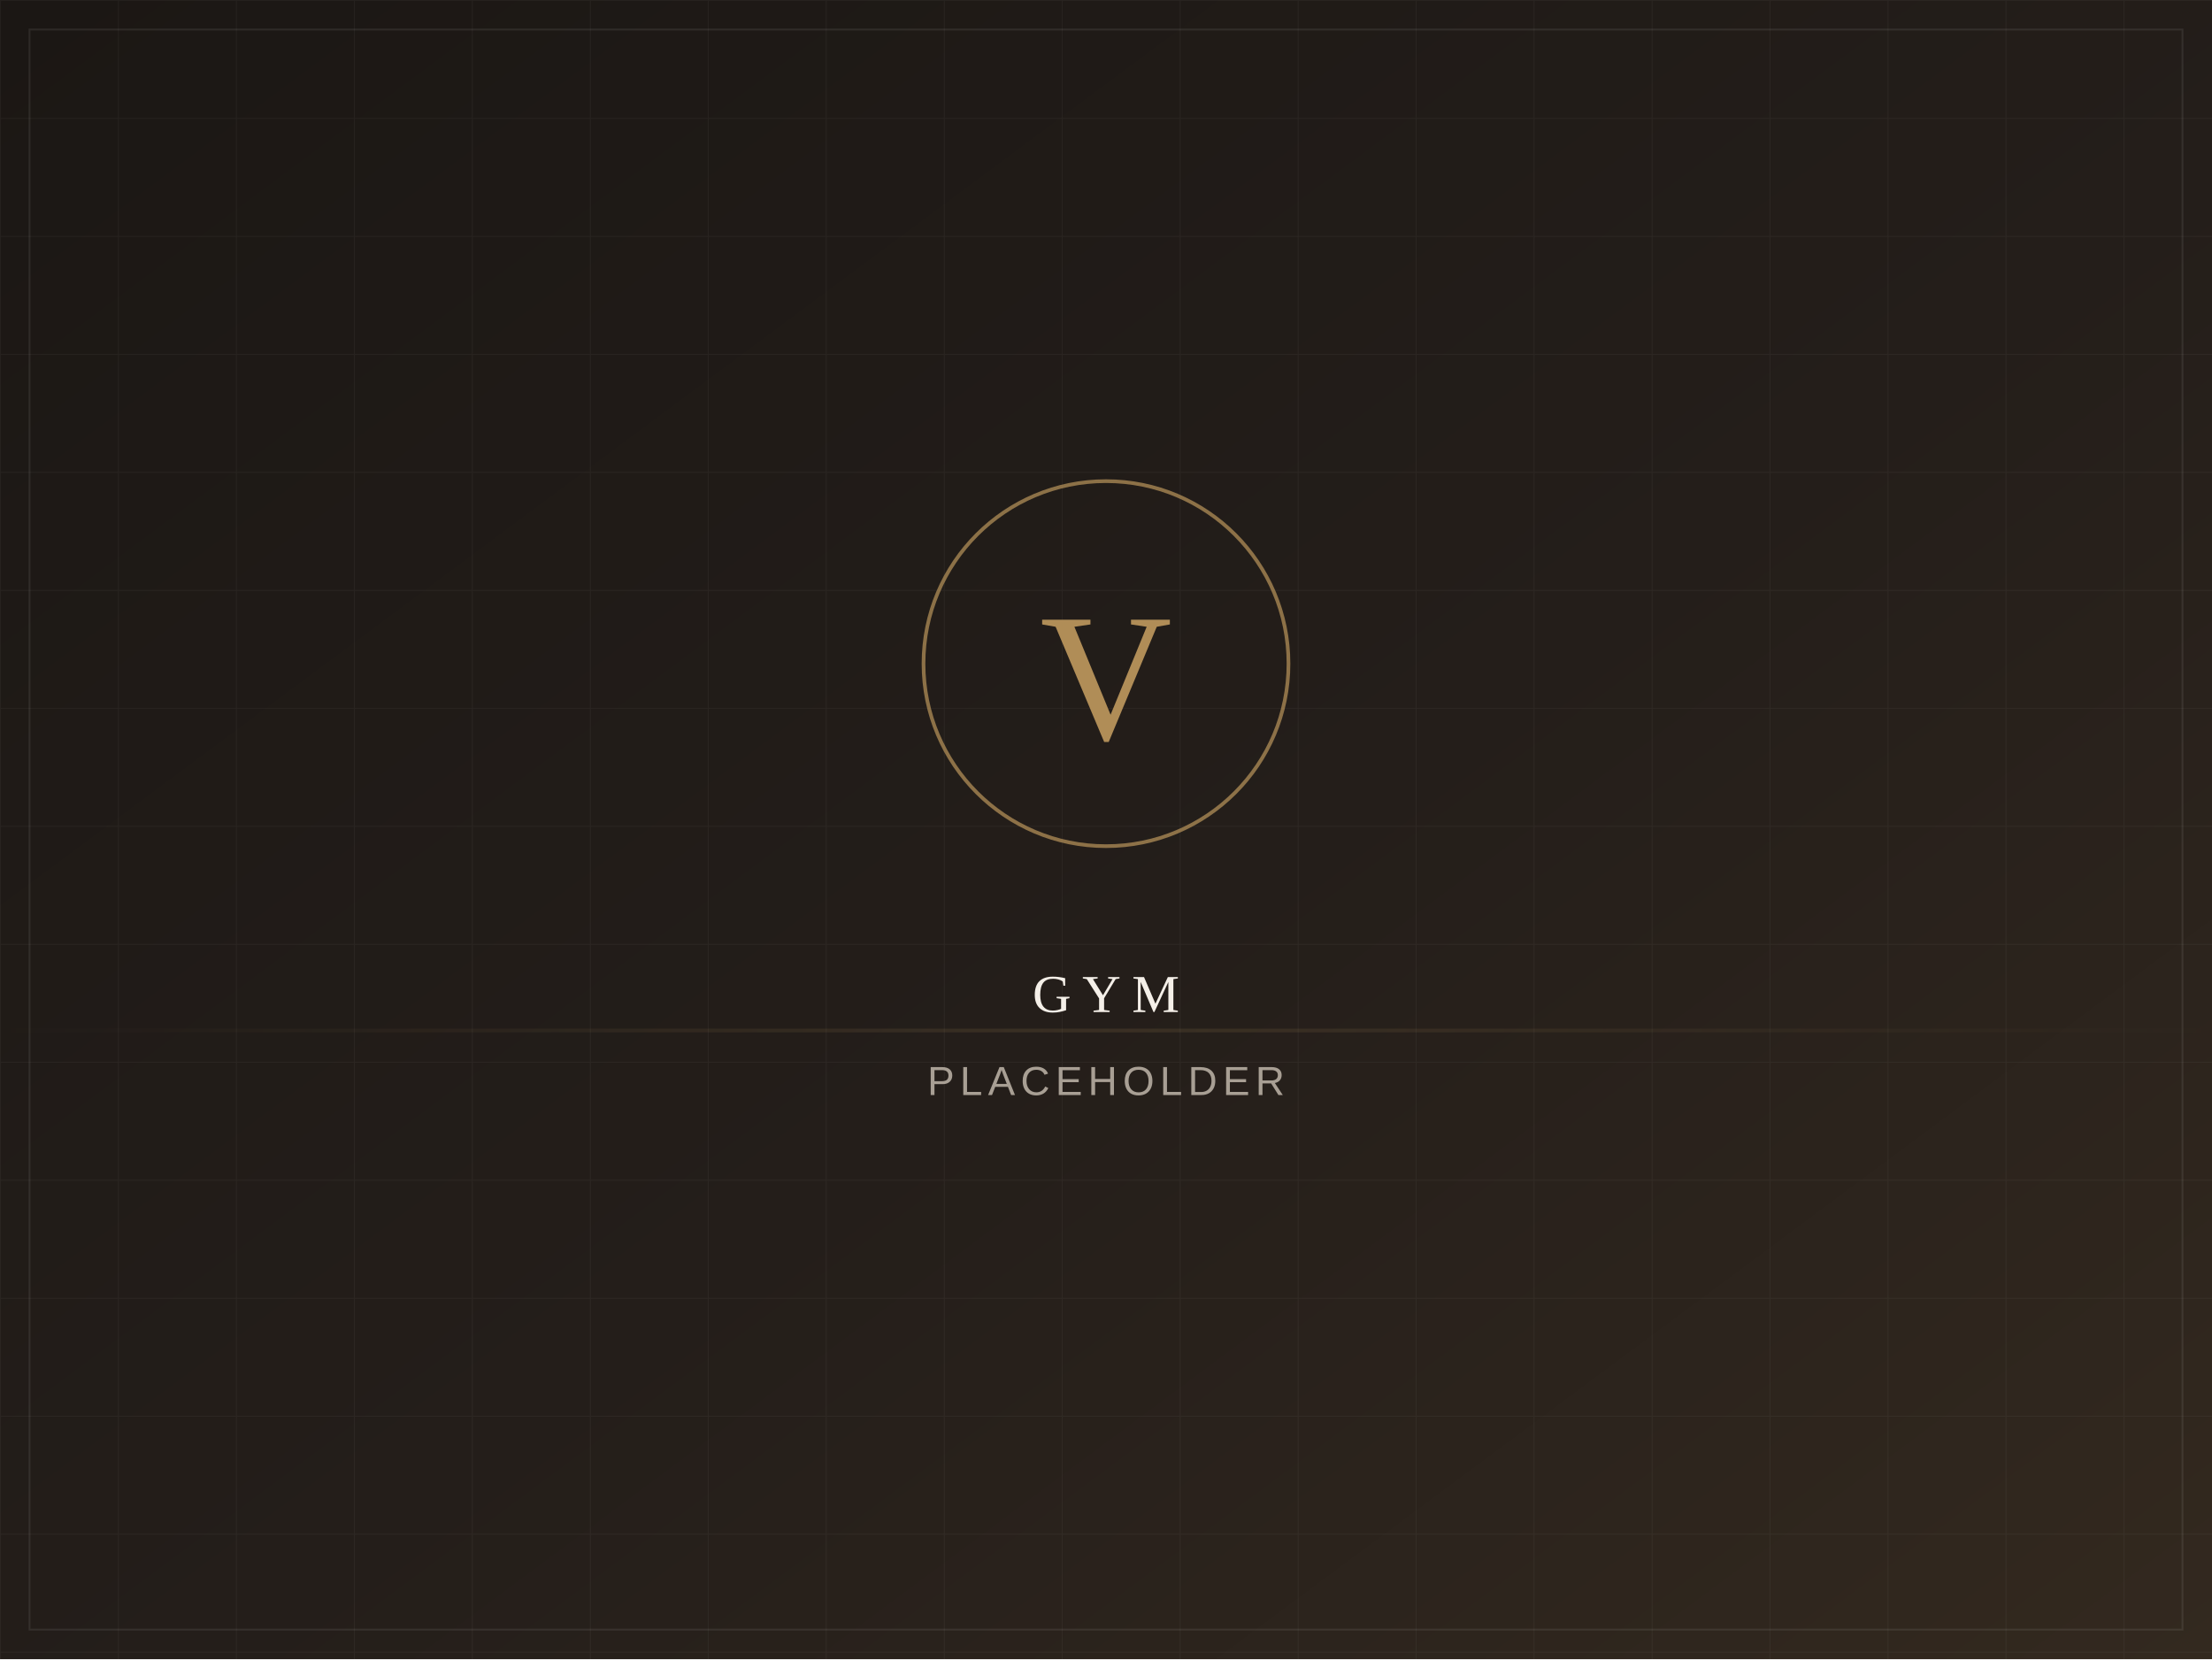
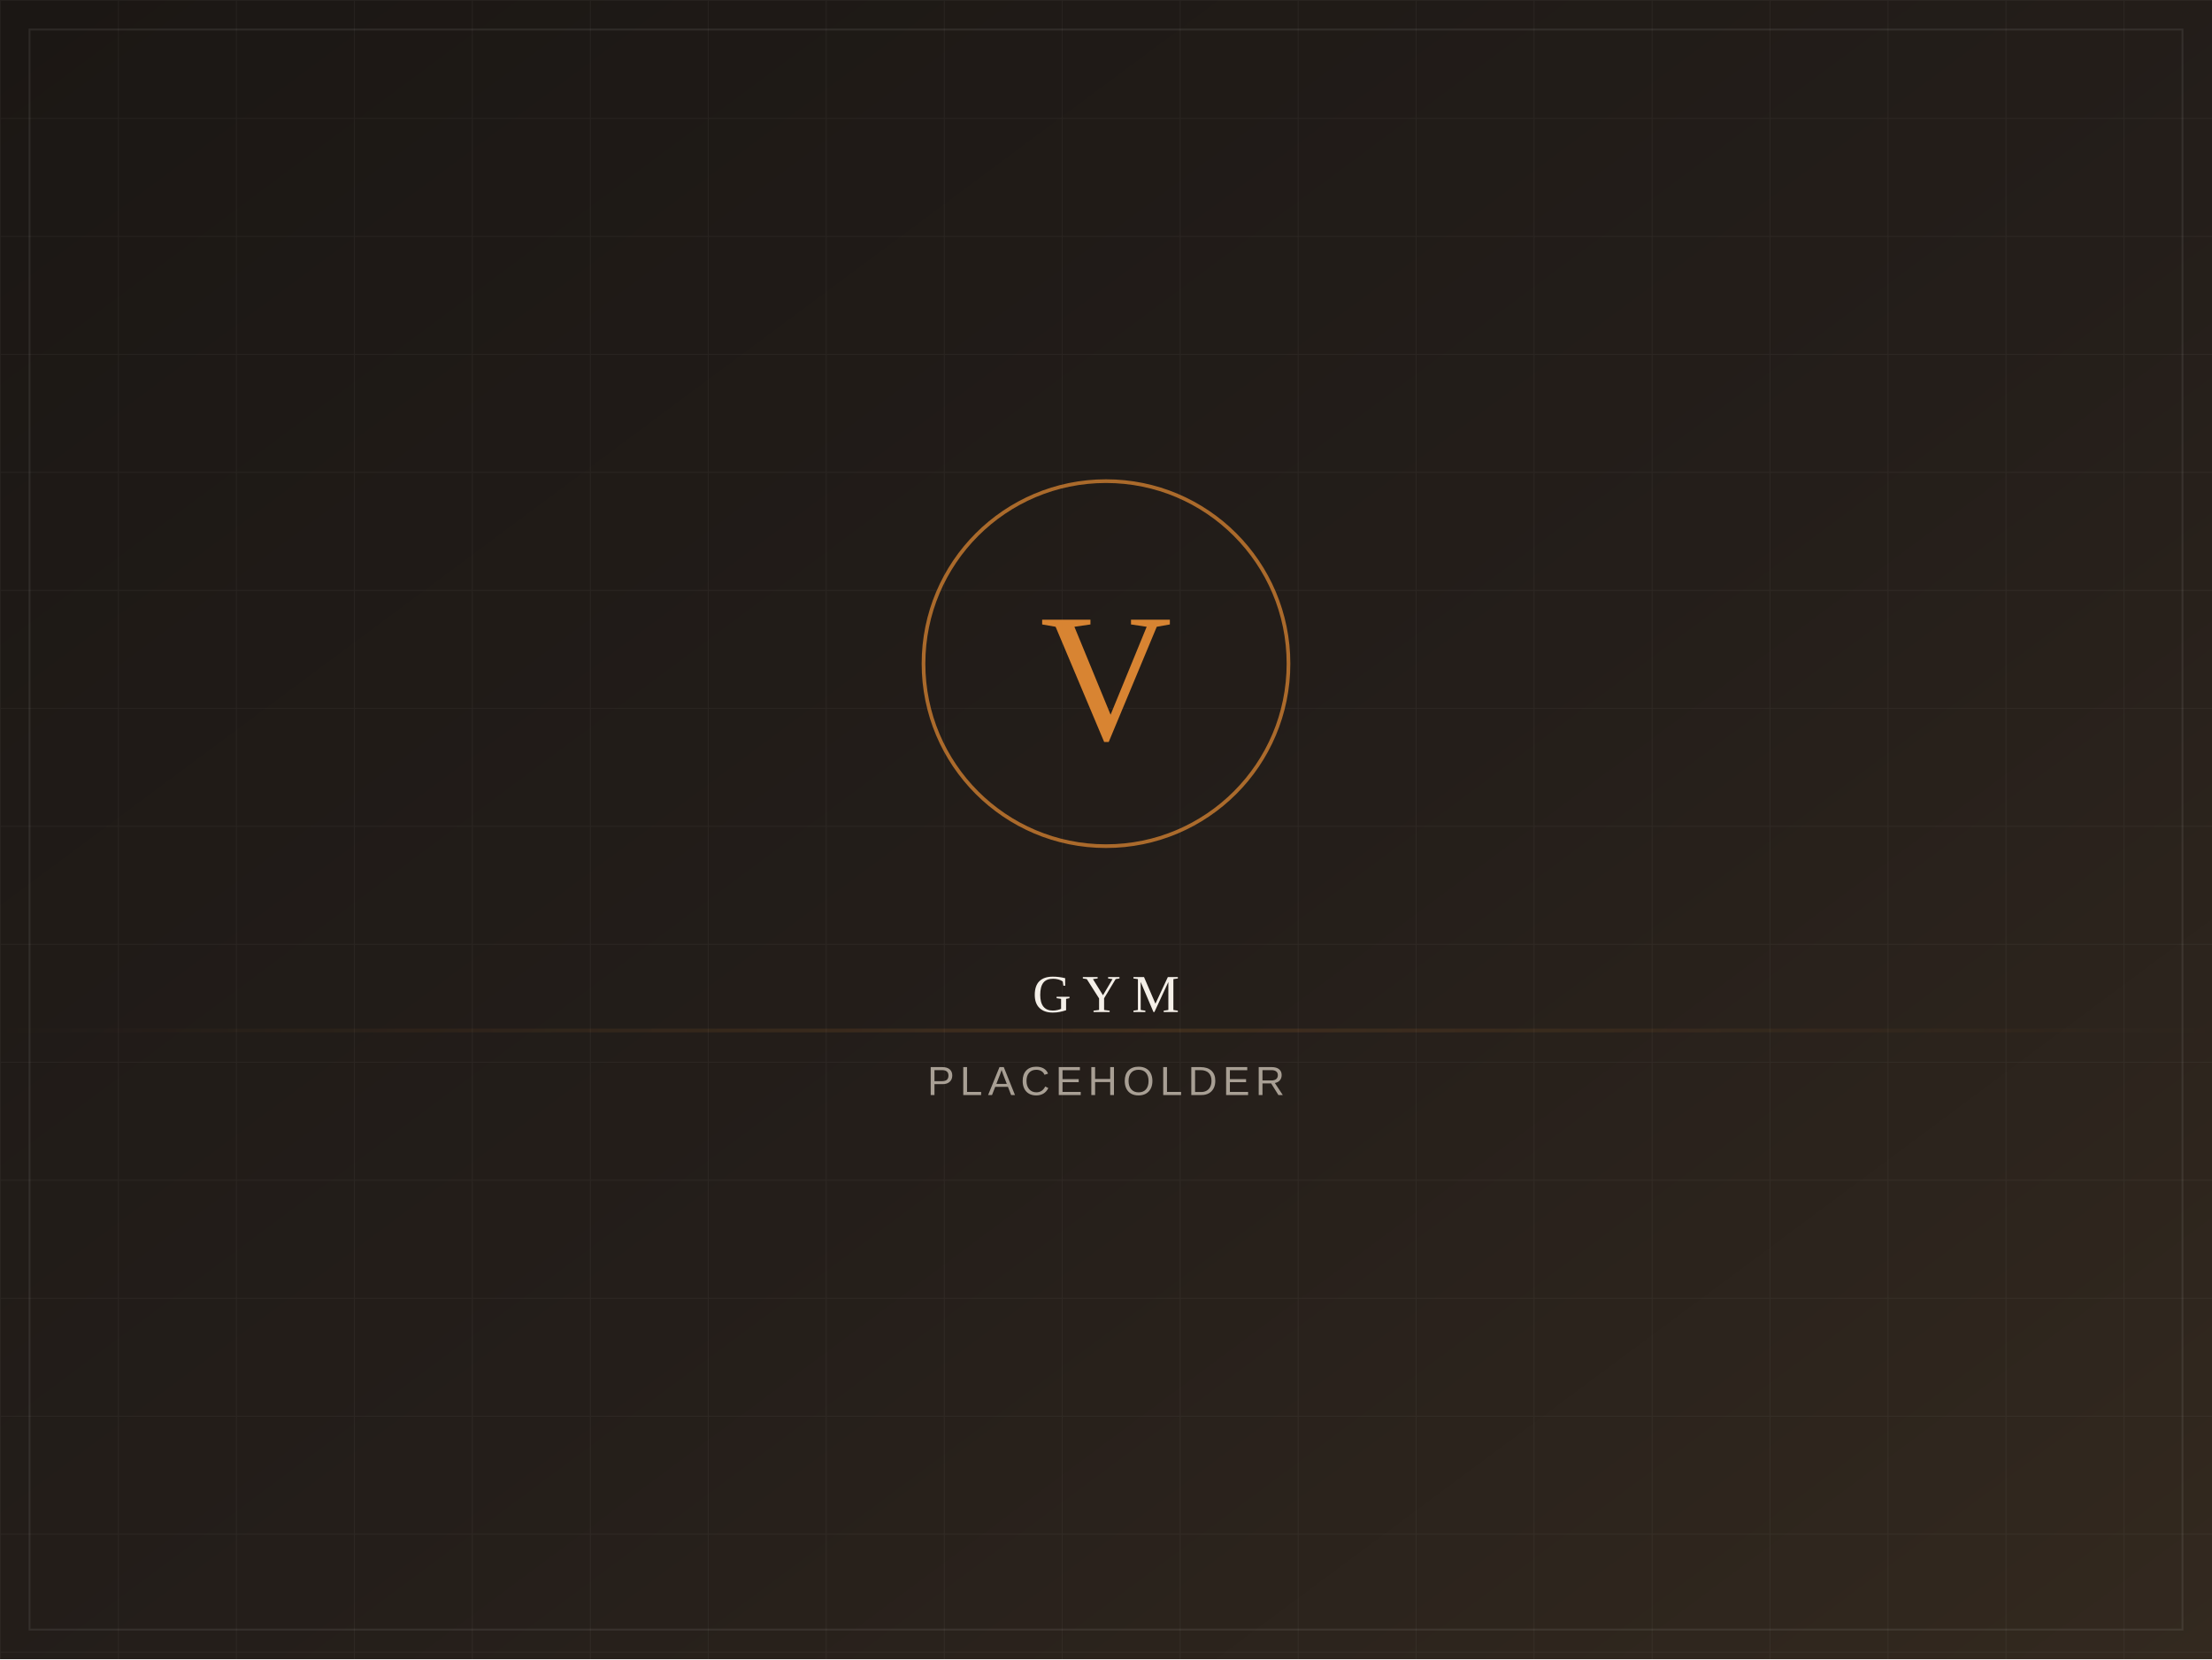
<svg xmlns="http://www.w3.org/2000/svg" width="1200" height="900" viewBox="0 0 1200 900" role="img" aria-label="Gym placeholder image">
  <defs>
    <linearGradient id="bg-gallery-gym.svg" x1="0" y1="0" x2="1" y2="1">
      <stop offset="0%" stop-color="#1b1714" />
      <stop offset="55%" stop-color="#241e1a" />
      <stop offset="100%" stop-color="#33291f" />
    </linearGradient>
    <linearGradient id="sheen-gallery-gym.svg" x1="0" y1="0" x2="1" y2="0">
-       <stop offset="0%" stop-color="#b08d57" stop-opacity="0" />
-       <stop offset="50%" stop-color="#b08d57" stop-opacity="0.16" />
-       <stop offset="100%" stop-color="#b08d57" stop-opacity="0" />
+       <stop offset="0%" stop-color="#d88432" stop-opacity="0" />
+       <stop offset="50%" stop-color="#d88432" stop-opacity="0.16" />
+       <stop offset="100%" stop-color="#d88432" stop-opacity="0" />
    </linearGradient>
    <pattern id="grid-gallery-gym.svg" width="64" height="64" patternUnits="userSpaceOnUse">
      <path d="M64 0H0V64" fill="none" stroke="#ffffff" stroke-opacity="0.04" />
    </pattern>
  </defs>
  <rect width="1200" height="900" fill="url(#bg-gallery-gym.svg)" />
  <rect width="1200" height="900" fill="url(#grid-gallery-gym.svg)" />
  <rect x="0" y="558" width="1200" height="2" fill="url(#sheen-gallery-gym.svg)" />
  <g transform="translate(600 360)" text-anchor="middle">
-     <circle r="99" fill="none" stroke="#b08d57" stroke-width="2" stroke-opacity="0.75" />
-     <text y="41" font-family="Georgia, 'Times New Roman', serif" font-size="99" fill="#b08d57">V</text>
+     <circle r="99" fill="none" stroke="#d88432" stroke-width="2" stroke-opacity="0.75" />
+     <text y="41" font-family="Georgia, 'Times New Roman', serif" font-size="99" fill="#d88432">V</text>
  </g>
  <g text-anchor="middle" font-family="Georgia, 'Times New Roman', serif">
    <text x="600" y="549" font-size="29" fill="#f4efe8" letter-spacing="6">GYM</text>
    <text x="600" y="594" font-size="22" fill="#a89f94" letter-spacing="3" font-family="Arial, Helvetica, sans-serif">PLACEHOLDER</text>
  </g>
  <rect x="16" y="16" width="1168" height="868" fill="none" stroke="#ffffff" stroke-opacity="0.08" />
</svg>
